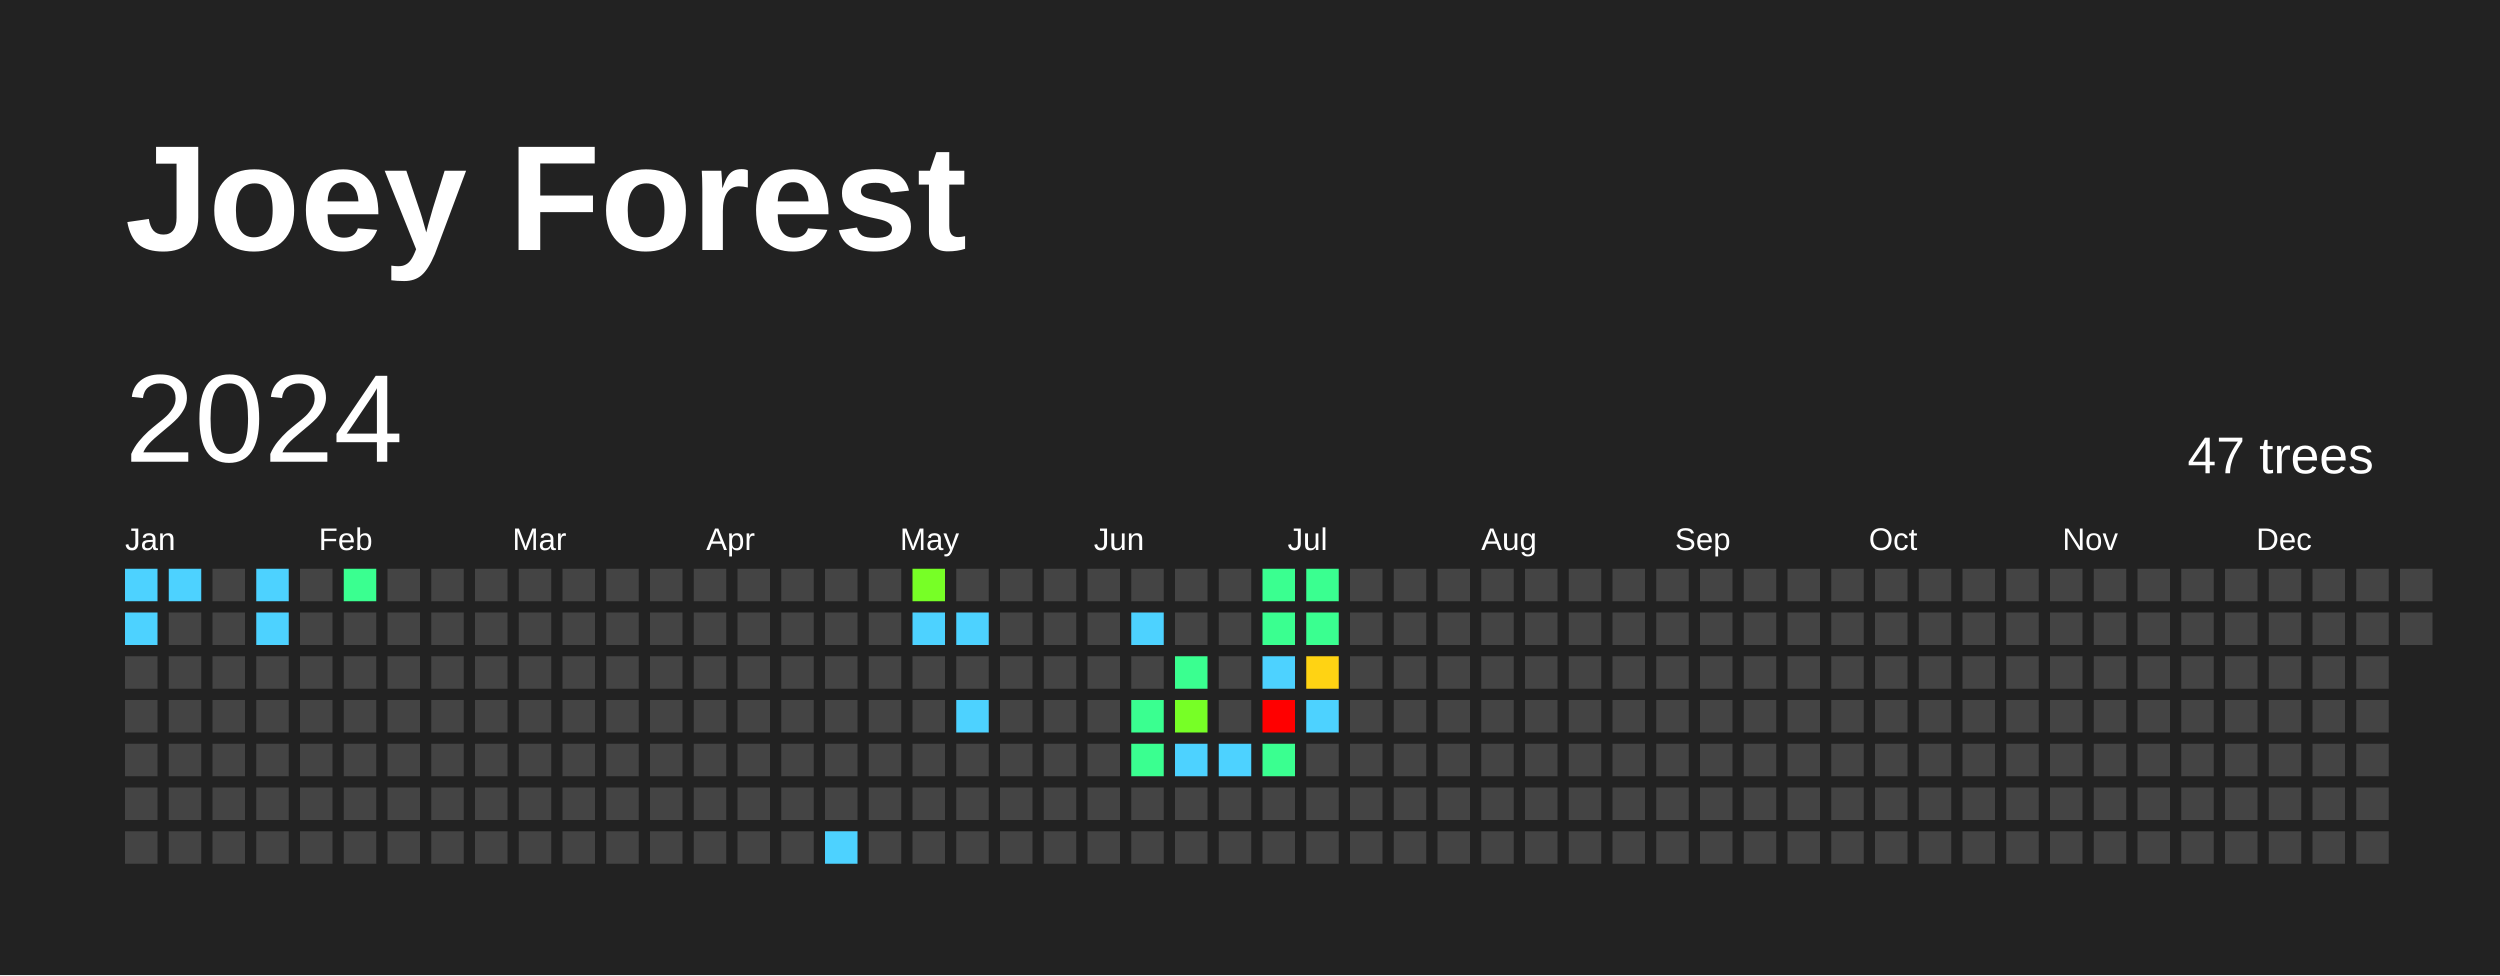
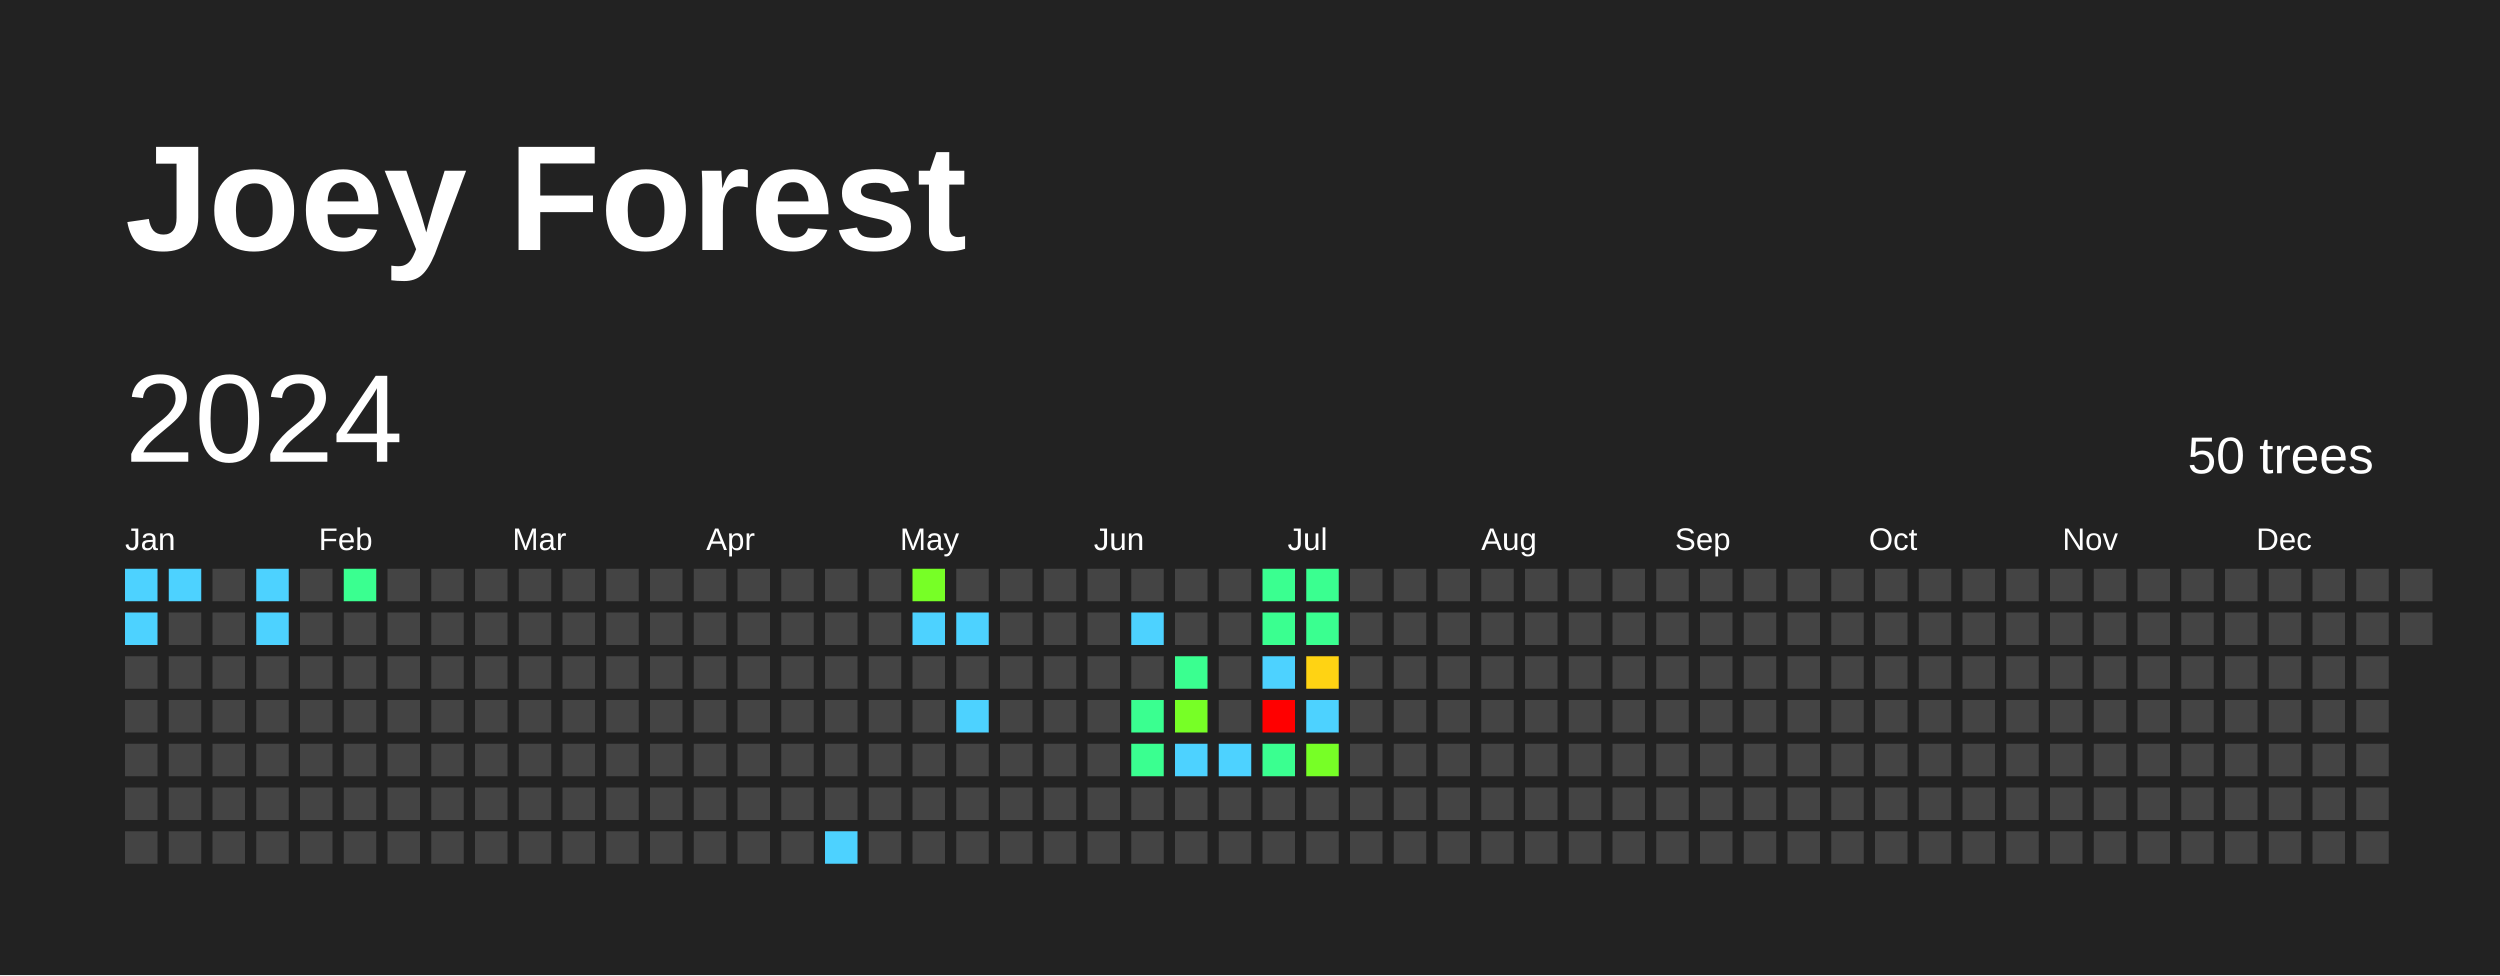
<svg xmlns="http://www.w3.org/2000/svg" baseProfile="full" height="78mm" version="1.1" viewBox="0,0,200,78" width="200mm">
  <defs />
  <rect fill="#222222" height="78" width="200" x="0" y="0" />
  <text fill="#FFFFFF" style="font-size:12px; font-family:Arial; font-weight:bold;" x="10" y="20">Joey Forest</text>
  <text dominant-baseline="hanging" fill="#FFFFFF" style="font-size:10.0px; font-family:Arial;" x="10" y="30">2024</text>
-   <text dominant-baseline="hanging" fill="#FFFFFF" style="font-size:4.125px; font-family:Arial;" x="175" y="35">47 trees</text>
+   <text dominant-baseline="hanging" fill="#FFFFFF" style="font-size:4.125px; font-family:Arial;" x="175" y="35">50 trees</text>
  <text fill="#FFFFFF" style="font-size:2.5px; font-family:Arial" x="10.0" y="44">Jan</text>
  <text fill="#FFFFFF" style="font-size:2.5px; font-family:Arial" x="25.5" y="44">Feb</text>
  <text fill="#FFFFFF" style="font-size:2.5px; font-family:Arial" x="41.0" y="44">Mar</text>
  <text fill="#FFFFFF" style="font-size:2.5px; font-family:Arial" x="56.5" y="44">Apr</text>
  <text fill="#FFFFFF" style="font-size:2.5px; font-family:Arial" x="72.0" y="44">May</text>
  <text fill="#FFFFFF" style="font-size:2.5px; font-family:Arial" x="87.5" y="44">Jun</text>
  <text fill="#FFFFFF" style="font-size:2.5px; font-family:Arial" x="103.0" y="44">Jul</text>
  <text fill="#FFFFFF" style="font-size:2.5px; font-family:Arial" x="118.5" y="44">Aug</text>
  <text fill="#FFFFFF" style="font-size:2.5px; font-family:Arial" x="134.0" y="44">Sep</text>
  <text fill="#FFFFFF" style="font-size:2.5px; font-family:Arial" x="149.5" y="44">Oct</text>
  <text fill="#FFFFFF" style="font-size:2.5px; font-family:Arial" x="165.0" y="44">Nov</text>
  <text fill="#FFFFFF" style="font-size:2.5px; font-family:Arial" x="180.5" y="44">Dec</text>
  <rect fill="#4dd2ff" height="2.6" width="2.6" x="10.0" y="45.5" />
  <rect fill="#4dd2ff" height="2.6" width="2.6" x="10.0" y="49.0" />
  <rect fill="#444444" height="2.6" width="2.6" x="10.0" y="52.5" />
  <rect fill="#444444" height="2.6" width="2.6" x="10.0" y="56.0" />
  <rect fill="#444444" height="2.6" width="2.6" x="10.0" y="59.5" />
  <rect fill="#444444" height="2.6" width="2.6" x="10.0" y="63.0" />
  <rect fill="#444444" height="2.6" width="2.6" x="10.0" y="66.5" />
  <rect fill="#4dd2ff" height="2.6" width="2.6" x="13.5" y="45.5" />
  <rect fill="#444444" height="2.6" width="2.6" x="13.5" y="49.0" />
  <rect fill="#444444" height="2.6" width="2.6" x="13.5" y="52.5" />
  <rect fill="#444444" height="2.6" width="2.6" x="13.5" y="56.0" />
  <rect fill="#444444" height="2.6" width="2.6" x="13.5" y="59.5" />
  <rect fill="#444444" height="2.6" width="2.6" x="13.5" y="63.0" />
  <rect fill="#444444" height="2.6" width="2.6" x="13.5" y="66.5" />
  <rect fill="#444444" height="2.6" width="2.6" x="17.0" y="45.5" />
  <rect fill="#444444" height="2.6" width="2.6" x="17.0" y="49.0" />
  <rect fill="#444444" height="2.6" width="2.6" x="17.0" y="52.5" />
  <rect fill="#444444" height="2.6" width="2.6" x="17.0" y="56.0" />
  <rect fill="#444444" height="2.6" width="2.6" x="17.0" y="59.5" />
  <rect fill="#444444" height="2.6" width="2.6" x="17.0" y="63.0" />
  <rect fill="#444444" height="2.6" width="2.6" x="17.0" y="66.5" />
  <rect fill="#4dd2ff" height="2.6" width="2.6" x="20.5" y="45.5" />
  <rect fill="#4dd2ff" height="2.6" width="2.6" x="20.5" y="49.0" />
  <rect fill="#444444" height="2.6" width="2.6" x="20.5" y="52.5" />
  <rect fill="#444444" height="2.6" width="2.6" x="20.5" y="56.0" />
  <rect fill="#444444" height="2.6" width="2.6" x="20.5" y="59.5" />
  <rect fill="#444444" height="2.6" width="2.6" x="20.5" y="63.0" />
  <rect fill="#444444" height="2.6" width="2.6" x="20.5" y="66.5" />
  <rect fill="#444444" height="2.6" width="2.6" x="24.0" y="45.5" />
  <rect fill="#444444" height="2.6" width="2.6" x="24.0" y="49.0" />
  <rect fill="#444444" height="2.6" width="2.6" x="24.0" y="52.5" />
  <rect fill="#444444" height="2.6" width="2.6" x="24.0" y="56.0" />
  <rect fill="#444444" height="2.6" width="2.6" x="24.0" y="59.5" />
  <rect fill="#444444" height="2.6" width="2.6" x="24.0" y="63.0" />
  <rect fill="#444444" height="2.6" width="2.6" x="24.0" y="66.5" />
  <rect fill="#3aff90" height="2.6" width="2.6" x="27.5" y="45.5" />
  <rect fill="#444444" height="2.6" width="2.6" x="27.5" y="49.0" />
  <rect fill="#444444" height="2.6" width="2.6" x="27.5" y="52.5" />
  <rect fill="#444444" height="2.6" width="2.6" x="27.5" y="56.0" />
  <rect fill="#444444" height="2.6" width="2.6" x="27.5" y="59.5" />
  <rect fill="#444444" height="2.6" width="2.6" x="27.5" y="63.0" />
  <rect fill="#444444" height="2.6" width="2.6" x="27.5" y="66.5" />
  <rect fill="#444444" height="2.6" width="2.6" x="31.0" y="45.5" />
  <rect fill="#444444" height="2.6" width="2.6" x="31.0" y="49.0" />
  <rect fill="#444444" height="2.6" width="2.6" x="31.0" y="52.5" />
  <rect fill="#444444" height="2.6" width="2.6" x="31.0" y="56.0" />
  <rect fill="#444444" height="2.6" width="2.6" x="31.0" y="59.5" />
  <rect fill="#444444" height="2.6" width="2.6" x="31.0" y="63.0" />
  <rect fill="#444444" height="2.6" width="2.6" x="31.0" y="66.5" />
  <rect fill="#444444" height="2.6" width="2.6" x="34.5" y="45.5" />
  <rect fill="#444444" height="2.6" width="2.6" x="34.5" y="49.0" />
  <rect fill="#444444" height="2.6" width="2.6" x="34.5" y="52.5" />
  <rect fill="#444444" height="2.6" width="2.6" x="34.5" y="56.0" />
  <rect fill="#444444" height="2.6" width="2.6" x="34.5" y="59.5" />
  <rect fill="#444444" height="2.6" width="2.6" x="34.5" y="63.0" />
  <rect fill="#444444" height="2.6" width="2.6" x="34.5" y="66.5" />
  <rect fill="#444444" height="2.6" width="2.6" x="38.0" y="45.5" />
  <rect fill="#444444" height="2.6" width="2.6" x="38.0" y="49.0" />
  <rect fill="#444444" height="2.6" width="2.6" x="38.0" y="52.5" />
  <rect fill="#444444" height="2.6" width="2.6" x="38.0" y="56.0" />
  <rect fill="#444444" height="2.6" width="2.6" x="38.0" y="59.5" />
  <rect fill="#444444" height="2.6" width="2.6" x="38.0" y="63.0" />
  <rect fill="#444444" height="2.6" width="2.6" x="38.0" y="66.5" />
  <rect fill="#444444" height="2.6" width="2.6" x="41.5" y="45.5" />
  <rect fill="#444444" height="2.6" width="2.6" x="41.5" y="49.0" />
  <rect fill="#444444" height="2.6" width="2.6" x="41.5" y="52.5" />
  <rect fill="#444444" height="2.6" width="2.6" x="41.5" y="56.0" />
  <rect fill="#444444" height="2.6" width="2.6" x="41.5" y="59.5" />
  <rect fill="#444444" height="2.6" width="2.6" x="41.5" y="63.0" />
  <rect fill="#444444" height="2.6" width="2.6" x="41.5" y="66.5" />
  <rect fill="#444444" height="2.6" width="2.6" x="45.0" y="45.5" />
  <rect fill="#444444" height="2.6" width="2.6" x="45.0" y="49.0" />
  <rect fill="#444444" height="2.6" width="2.6" x="45.0" y="52.5" />
  <rect fill="#444444" height="2.6" width="2.6" x="45.0" y="56.0" />
  <rect fill="#444444" height="2.6" width="2.6" x="45.0" y="59.5" />
  <rect fill="#444444" height="2.6" width="2.6" x="45.0" y="63.0" />
  <rect fill="#444444" height="2.6" width="2.6" x="45.0" y="66.5" />
  <rect fill="#444444" height="2.6" width="2.6" x="48.5" y="45.5" />
  <rect fill="#444444" height="2.6" width="2.6" x="48.5" y="49.0" />
  <rect fill="#444444" height="2.6" width="2.6" x="48.5" y="52.5" />
  <rect fill="#444444" height="2.6" width="2.6" x="48.5" y="56.0" />
  <rect fill="#444444" height="2.6" width="2.6" x="48.5" y="59.5" />
  <rect fill="#444444" height="2.6" width="2.6" x="48.5" y="63.0" />
  <rect fill="#444444" height="2.6" width="2.6" x="48.5" y="66.5" />
  <rect fill="#444444" height="2.6" width="2.6" x="52.0" y="45.5" />
  <rect fill="#444444" height="2.6" width="2.6" x="52.0" y="49.0" />
  <rect fill="#444444" height="2.6" width="2.6" x="52.0" y="52.5" />
  <rect fill="#444444" height="2.6" width="2.6" x="52.0" y="56.0" />
  <rect fill="#444444" height="2.6" width="2.6" x="52.0" y="59.5" />
  <rect fill="#444444" height="2.6" width="2.6" x="52.0" y="63.0" />
  <rect fill="#444444" height="2.6" width="2.6" x="52.0" y="66.5" />
  <rect fill="#444444" height="2.6" width="2.6" x="55.5" y="45.5" />
  <rect fill="#444444" height="2.6" width="2.6" x="55.5" y="49.0" />
  <rect fill="#444444" height="2.6" width="2.6" x="55.5" y="52.5" />
  <rect fill="#444444" height="2.6" width="2.6" x="55.5" y="56.0" />
  <rect fill="#444444" height="2.6" width="2.6" x="55.5" y="59.5" />
  <rect fill="#444444" height="2.6" width="2.6" x="55.5" y="63.0" />
  <rect fill="#444444" height="2.6" width="2.6" x="55.5" y="66.5" />
  <rect fill="#444444" height="2.6" width="2.6" x="59.0" y="45.5" />
  <rect fill="#444444" height="2.6" width="2.6" x="59.0" y="49.0" />
  <rect fill="#444444" height="2.6" width="2.6" x="59.0" y="52.5" />
  <rect fill="#444444" height="2.6" width="2.6" x="59.0" y="56.0" />
  <rect fill="#444444" height="2.6" width="2.6" x="59.0" y="59.5" />
  <rect fill="#444444" height="2.6" width="2.6" x="59.0" y="63.0" />
  <rect fill="#444444" height="2.6" width="2.6" x="59.0" y="66.5" />
  <rect fill="#444444" height="2.6" width="2.6" x="62.5" y="45.5" />
  <rect fill="#444444" height="2.6" width="2.6" x="62.5" y="49.0" />
  <rect fill="#444444" height="2.6" width="2.6" x="62.5" y="52.5" />
  <rect fill="#444444" height="2.6" width="2.6" x="62.5" y="56.0" />
  <rect fill="#444444" height="2.6" width="2.6" x="62.5" y="59.5" />
  <rect fill="#444444" height="2.6" width="2.6" x="62.5" y="63.0" />
  <rect fill="#444444" height="2.6" width="2.6" x="62.5" y="66.5" />
  <rect fill="#444444" height="2.6" width="2.6" x="66.0" y="45.5" />
  <rect fill="#444444" height="2.6" width="2.6" x="66.0" y="49.0" />
  <rect fill="#444444" height="2.6" width="2.6" x="66.0" y="52.5" />
  <rect fill="#444444" height="2.6" width="2.6" x="66.0" y="56.0" />
  <rect fill="#444444" height="2.6" width="2.6" x="66.0" y="59.5" />
  <rect fill="#444444" height="2.6" width="2.6" x="66.0" y="63.0" />
  <rect fill="#4dd2ff" height="2.6" width="2.6" x="66.0" y="66.5" />
  <rect fill="#444444" height="2.6" width="2.6" x="69.5" y="45.5" />
  <rect fill="#444444" height="2.6" width="2.6" x="69.5" y="49.0" />
  <rect fill="#444444" height="2.6" width="2.6" x="69.5" y="52.5" />
  <rect fill="#444444" height="2.6" width="2.6" x="69.5" y="56.0" />
  <rect fill="#444444" height="2.6" width="2.6" x="69.5" y="59.5" />
  <rect fill="#444444" height="2.6" width="2.6" x="69.5" y="63.0" />
  <rect fill="#444444" height="2.6" width="2.6" x="69.5" y="66.5" />
  <rect fill="#77ff26" height="2.6" width="2.6" x="73.0" y="45.5" />
  <rect fill="#4dd2ff" height="2.6" width="2.6" x="73.0" y="49.0" />
  <rect fill="#444444" height="2.6" width="2.6" x="73.0" y="52.5" />
  <rect fill="#444444" height="2.6" width="2.6" x="73.0" y="56.0" />
  <rect fill="#444444" height="2.6" width="2.6" x="73.0" y="59.5" />
  <rect fill="#444444" height="2.6" width="2.6" x="73.0" y="63.0" />
  <rect fill="#444444" height="2.6" width="2.6" x="73.0" y="66.5" />
  <rect fill="#444444" height="2.6" width="2.6" x="76.5" y="45.5" />
  <rect fill="#4dd2ff" height="2.6" width="2.6" x="76.5" y="49.0" />
  <rect fill="#444444" height="2.6" width="2.6" x="76.5" y="52.5" />
  <rect fill="#4dd2ff" height="2.6" width="2.6" x="76.5" y="56.0" />
  <rect fill="#444444" height="2.6" width="2.6" x="76.5" y="59.5" />
  <rect fill="#444444" height="2.6" width="2.6" x="76.5" y="63.0" />
  <rect fill="#444444" height="2.6" width="2.6" x="76.5" y="66.5" />
  <rect fill="#444444" height="2.6" width="2.6" x="80.0" y="45.5" />
  <rect fill="#444444" height="2.6" width="2.6" x="80.0" y="49.0" />
  <rect fill="#444444" height="2.6" width="2.6" x="80.0" y="52.5" />
  <rect fill="#444444" height="2.6" width="2.6" x="80.0" y="56.0" />
  <rect fill="#444444" height="2.6" width="2.6" x="80.0" y="59.5" />
  <rect fill="#444444" height="2.6" width="2.6" x="80.0" y="63.0" />
  <rect fill="#444444" height="2.6" width="2.6" x="80.0" y="66.5" />
  <rect fill="#444444" height="2.6" width="2.6" x="83.5" y="45.5" />
  <rect fill="#444444" height="2.6" width="2.6" x="83.5" y="49.0" />
  <rect fill="#444444" height="2.6" width="2.6" x="83.5" y="52.5" />
  <rect fill="#444444" height="2.6" width="2.6" x="83.5" y="56.0" />
  <rect fill="#444444" height="2.6" width="2.6" x="83.5" y="59.5" />
  <rect fill="#444444" height="2.6" width="2.6" x="83.5" y="63.0" />
  <rect fill="#444444" height="2.6" width="2.6" x="83.5" y="66.5" />
  <rect fill="#444444" height="2.6" width="2.6" x="87.0" y="45.5" />
  <rect fill="#444444" height="2.6" width="2.6" x="87.0" y="49.0" />
  <rect fill="#444444" height="2.6" width="2.6" x="87.0" y="52.5" />
  <rect fill="#444444" height="2.6" width="2.6" x="87.0" y="56.0" />
  <rect fill="#444444" height="2.6" width="2.6" x="87.0" y="59.5" />
  <rect fill="#444444" height="2.6" width="2.6" x="87.0" y="63.0" />
  <rect fill="#444444" height="2.6" width="2.6" x="87.0" y="66.5" />
  <rect fill="#444444" height="2.6" width="2.6" x="90.5" y="45.5" />
  <rect fill="#4dd2ff" height="2.6" width="2.6" x="90.5" y="49.0" />
  <rect fill="#444444" height="2.6" width="2.6" x="90.5" y="52.5" />
  <rect fill="#3aff90" height="2.6" width="2.6" x="90.5" y="56.0" />
  <rect fill="#3aff90" height="2.6" width="2.6" x="90.5" y="59.5" />
  <rect fill="#444444" height="2.6" width="2.6" x="90.5" y="63.0" />
  <rect fill="#444444" height="2.6" width="2.6" x="90.5" y="66.5" />
  <rect fill="#444444" height="2.6" width="2.6" x="94.0" y="45.5" />
  <rect fill="#444444" height="2.6" width="2.6" x="94.0" y="49.0" />
  <rect fill="#3aff90" height="2.6" width="2.6" x="94.0" y="52.5" />
  <rect fill="#77ff26" height="2.6" width="2.6" x="94.0" y="56.0" />
  <rect fill="#4dd2ff" height="2.6" width="2.6" x="94.0" y="59.5" />
  <rect fill="#444444" height="2.6" width="2.6" x="94.0" y="63.0" />
  <rect fill="#444444" height="2.6" width="2.6" x="94.0" y="66.5" />
  <rect fill="#444444" height="2.6" width="2.6" x="97.5" y="45.5" />
  <rect fill="#444444" height="2.6" width="2.6" x="97.5" y="49.0" />
  <rect fill="#444444" height="2.6" width="2.6" x="97.5" y="52.5" />
  <rect fill="#444444" height="2.6" width="2.6" x="97.5" y="56.0" />
  <rect fill="#4dd2ff" height="2.6" width="2.6" x="97.5" y="59.5" />
  <rect fill="#444444" height="2.6" width="2.6" x="97.5" y="63.0" />
  <rect fill="#444444" height="2.6" width="2.6" x="97.5" y="66.5" />
  <rect fill="#3aff90" height="2.6" width="2.6" x="101.0" y="45.5" />
  <rect fill="#3aff90" height="2.6" width="2.6" x="101.0" y="49.0" />
  <rect fill="#4dd2ff" height="2.6" width="2.6" x="101.0" y="52.5" />
  <rect fill="red" height="2.6" width="2.6" x="101.0" y="56.0" />
  <rect fill="#3aff90" height="2.6" width="2.6" x="101.0" y="59.5" />
  <rect fill="#444444" height="2.6" width="2.6" x="101.0" y="63.0" />
  <rect fill="#444444" height="2.6" width="2.6" x="101.0" y="66.5" />
  <rect fill="#3aff90" height="2.6" width="2.6" x="104.5" y="45.5" />
  <rect fill="#3aff90" height="2.6" width="2.6" x="104.5" y="49.0" />
  <rect fill="#ffd313" height="2.6" width="2.6" x="104.5" y="52.5" />
  <rect fill="#4dd2ff" height="2.6" width="2.6" x="104.5" y="56.0" />
-   <rect fill="#444444" height="2.6" width="2.6" x="104.5" y="59.5" />
+   <rect fill="#77ff26" height="2.6" width="2.6" x="104.5" y="59.5" />
  <rect fill="#444444" height="2.6" width="2.6" x="104.5" y="63.0" />
  <rect fill="#444444" height="2.6" width="2.6" x="104.5" y="66.5" />
  <rect fill="#444444" height="2.6" width="2.6" x="108.0" y="45.5" />
  <rect fill="#444444" height="2.6" width="2.6" x="108.0" y="49.0" />
  <rect fill="#444444" height="2.6" width="2.6" x="108.0" y="52.5" />
  <rect fill="#444444" height="2.6" width="2.6" x="108.0" y="56.0" />
  <rect fill="#444444" height="2.6" width="2.6" x="108.0" y="59.5" />
  <rect fill="#444444" height="2.6" width="2.6" x="108.0" y="63.0" />
  <rect fill="#444444" height="2.6" width="2.6" x="108.0" y="66.5" />
  <rect fill="#444444" height="2.6" width="2.6" x="111.5" y="45.5" />
  <rect fill="#444444" height="2.6" width="2.6" x="111.5" y="49.0" />
  <rect fill="#444444" height="2.6" width="2.6" x="111.5" y="52.5" />
  <rect fill="#444444" height="2.6" width="2.6" x="111.5" y="56.0" />
  <rect fill="#444444" height="2.6" width="2.6" x="111.5" y="59.5" />
  <rect fill="#444444" height="2.6" width="2.6" x="111.5" y="63.0" />
  <rect fill="#444444" height="2.6" width="2.6" x="111.5" y="66.5" />
  <rect fill="#444444" height="2.6" width="2.6" x="115.0" y="45.5" />
  <rect fill="#444444" height="2.6" width="2.6" x="115.0" y="49.0" />
  <rect fill="#444444" height="2.6" width="2.6" x="115.0" y="52.5" />
  <rect fill="#444444" height="2.6" width="2.6" x="115.0" y="56.0" />
  <rect fill="#444444" height="2.6" width="2.6" x="115.0" y="59.5" />
  <rect fill="#444444" height="2.6" width="2.6" x="115.0" y="63.0" />
  <rect fill="#444444" height="2.6" width="2.6" x="115.0" y="66.5" />
  <rect fill="#444444" height="2.6" width="2.6" x="118.5" y="45.5" />
  <rect fill="#444444" height="2.6" width="2.6" x="118.5" y="49.0" />
  <rect fill="#444444" height="2.6" width="2.6" x="118.5" y="52.5" />
  <rect fill="#444444" height="2.6" width="2.6" x="118.5" y="56.0" />
  <rect fill="#444444" height="2.6" width="2.6" x="118.5" y="59.5" />
  <rect fill="#444444" height="2.6" width="2.6" x="118.5" y="63.0" />
  <rect fill="#444444" height="2.6" width="2.6" x="118.5" y="66.5" />
  <rect fill="#444444" height="2.6" width="2.6" x="122.0" y="45.5" />
  <rect fill="#444444" height="2.6" width="2.6" x="122.0" y="49.0" />
  <rect fill="#444444" height="2.6" width="2.6" x="122.0" y="52.5" />
  <rect fill="#444444" height="2.6" width="2.6" x="122.0" y="56.0" />
  <rect fill="#444444" height="2.6" width="2.6" x="122.0" y="59.5" />
  <rect fill="#444444" height="2.6" width="2.6" x="122.0" y="63.0" />
  <rect fill="#444444" height="2.6" width="2.6" x="122.0" y="66.5" />
  <rect fill="#444444" height="2.6" width="2.6" x="125.5" y="45.5" />
  <rect fill="#444444" height="2.6" width="2.6" x="125.5" y="49.0" />
  <rect fill="#444444" height="2.6" width="2.6" x="125.5" y="52.5" />
  <rect fill="#444444" height="2.6" width="2.6" x="125.5" y="56.0" />
  <rect fill="#444444" height="2.6" width="2.6" x="125.5" y="59.5" />
  <rect fill="#444444" height="2.6" width="2.6" x="125.5" y="63.0" />
  <rect fill="#444444" height="2.6" width="2.6" x="125.5" y="66.5" />
  <rect fill="#444444" height="2.6" width="2.6" x="129.0" y="45.5" />
  <rect fill="#444444" height="2.6" width="2.6" x="129.0" y="49.0" />
  <rect fill="#444444" height="2.6" width="2.6" x="129.0" y="52.5" />
  <rect fill="#444444" height="2.6" width="2.6" x="129.0" y="56.0" />
  <rect fill="#444444" height="2.6" width="2.6" x="129.0" y="59.5" />
  <rect fill="#444444" height="2.6" width="2.6" x="129.0" y="63.0" />
  <rect fill="#444444" height="2.6" width="2.6" x="129.0" y="66.5" />
  <rect fill="#444444" height="2.6" width="2.6" x="132.5" y="45.5" />
  <rect fill="#444444" height="2.6" width="2.6" x="132.5" y="49.0" />
  <rect fill="#444444" height="2.6" width="2.6" x="132.5" y="52.5" />
  <rect fill="#444444" height="2.6" width="2.6" x="132.5" y="56.0" />
  <rect fill="#444444" height="2.6" width="2.6" x="132.5" y="59.5" />
  <rect fill="#444444" height="2.6" width="2.6" x="132.5" y="63.0" />
  <rect fill="#444444" height="2.6" width="2.6" x="132.5" y="66.5" />
  <rect fill="#444444" height="2.6" width="2.6" x="136.0" y="45.5" />
  <rect fill="#444444" height="2.6" width="2.6" x="136.0" y="49.0" />
  <rect fill="#444444" height="2.6" width="2.6" x="136.0" y="52.5" />
  <rect fill="#444444" height="2.6" width="2.6" x="136.0" y="56.0" />
  <rect fill="#444444" height="2.6" width="2.6" x="136.0" y="59.5" />
  <rect fill="#444444" height="2.6" width="2.6" x="136.0" y="63.0" />
  <rect fill="#444444" height="2.6" width="2.6" x="136.0" y="66.5" />
  <rect fill="#444444" height="2.6" width="2.6" x="139.5" y="45.5" />
  <rect fill="#444444" height="2.6" width="2.6" x="139.5" y="49.0" />
  <rect fill="#444444" height="2.6" width="2.6" x="139.5" y="52.5" />
  <rect fill="#444444" height="2.6" width="2.6" x="139.5" y="56.0" />
  <rect fill="#444444" height="2.6" width="2.6" x="139.5" y="59.5" />
  <rect fill="#444444" height="2.6" width="2.6" x="139.5" y="63.0" />
  <rect fill="#444444" height="2.6" width="2.6" x="139.5" y="66.5" />
  <rect fill="#444444" height="2.6" width="2.6" x="143.0" y="45.5" />
  <rect fill="#444444" height="2.6" width="2.6" x="143.0" y="49.0" />
  <rect fill="#444444" height="2.6" width="2.6" x="143.0" y="52.5" />
  <rect fill="#444444" height="2.6" width="2.6" x="143.0" y="56.0" />
  <rect fill="#444444" height="2.6" width="2.6" x="143.0" y="59.5" />
  <rect fill="#444444" height="2.6" width="2.6" x="143.0" y="63.0" />
  <rect fill="#444444" height="2.6" width="2.6" x="143.0" y="66.5" />
  <rect fill="#444444" height="2.6" width="2.6" x="146.5" y="45.5" />
  <rect fill="#444444" height="2.6" width="2.6" x="146.5" y="49.0" />
  <rect fill="#444444" height="2.6" width="2.6" x="146.5" y="52.5" />
  <rect fill="#444444" height="2.6" width="2.6" x="146.5" y="56.0" />
  <rect fill="#444444" height="2.6" width="2.6" x="146.5" y="59.5" />
  <rect fill="#444444" height="2.6" width="2.6" x="146.5" y="63.0" />
  <rect fill="#444444" height="2.6" width="2.6" x="146.5" y="66.5" />
  <rect fill="#444444" height="2.6" width="2.6" x="150.0" y="45.5" />
  <rect fill="#444444" height="2.6" width="2.6" x="150.0" y="49.0" />
  <rect fill="#444444" height="2.6" width="2.6" x="150.0" y="52.5" />
  <rect fill="#444444" height="2.6" width="2.6" x="150.0" y="56.0" />
  <rect fill="#444444" height="2.6" width="2.6" x="150.0" y="59.5" />
  <rect fill="#444444" height="2.6" width="2.6" x="150.0" y="63.0" />
  <rect fill="#444444" height="2.6" width="2.6" x="150.0" y="66.5" />
  <rect fill="#444444" height="2.6" width="2.6" x="153.5" y="45.5" />
  <rect fill="#444444" height="2.6" width="2.6" x="153.5" y="49.0" />
  <rect fill="#444444" height="2.6" width="2.6" x="153.5" y="52.5" />
  <rect fill="#444444" height="2.6" width="2.6" x="153.5" y="56.0" />
  <rect fill="#444444" height="2.6" width="2.6" x="153.5" y="59.5" />
  <rect fill="#444444" height="2.6" width="2.6" x="153.5" y="63.0" />
  <rect fill="#444444" height="2.6" width="2.6" x="153.5" y="66.5" />
  <rect fill="#444444" height="2.6" width="2.6" x="157.0" y="45.5" />
  <rect fill="#444444" height="2.6" width="2.6" x="157.0" y="49.0" />
  <rect fill="#444444" height="2.6" width="2.6" x="157.0" y="52.5" />
  <rect fill="#444444" height="2.6" width="2.6" x="157.0" y="56.0" />
  <rect fill="#444444" height="2.6" width="2.6" x="157.0" y="59.5" />
  <rect fill="#444444" height="2.6" width="2.6" x="157.0" y="63.0" />
  <rect fill="#444444" height="2.6" width="2.6" x="157.0" y="66.5" />
  <rect fill="#444444" height="2.6" width="2.6" x="160.5" y="45.5" />
  <rect fill="#444444" height="2.6" width="2.6" x="160.5" y="49.0" />
  <rect fill="#444444" height="2.6" width="2.6" x="160.5" y="52.5" />
  <rect fill="#444444" height="2.6" width="2.6" x="160.5" y="56.0" />
  <rect fill="#444444" height="2.6" width="2.6" x="160.5" y="59.5" />
  <rect fill="#444444" height="2.6" width="2.6" x="160.5" y="63.0" />
  <rect fill="#444444" height="2.6" width="2.6" x="160.5" y="66.5" />
  <rect fill="#444444" height="2.6" width="2.6" x="164.0" y="45.5" />
  <rect fill="#444444" height="2.6" width="2.6" x="164.0" y="49.0" />
  <rect fill="#444444" height="2.6" width="2.6" x="164.0" y="52.5" />
  <rect fill="#444444" height="2.6" width="2.6" x="164.0" y="56.0" />
  <rect fill="#444444" height="2.6" width="2.6" x="164.0" y="59.5" />
  <rect fill="#444444" height="2.6" width="2.6" x="164.0" y="63.0" />
  <rect fill="#444444" height="2.6" width="2.6" x="164.0" y="66.5" />
  <rect fill="#444444" height="2.6" width="2.6" x="167.5" y="45.5" />
  <rect fill="#444444" height="2.6" width="2.6" x="167.5" y="49.0" />
  <rect fill="#444444" height="2.6" width="2.6" x="167.5" y="52.5" />
  <rect fill="#444444" height="2.6" width="2.6" x="167.5" y="56.0" />
  <rect fill="#444444" height="2.6" width="2.6" x="167.5" y="59.5" />
  <rect fill="#444444" height="2.6" width="2.6" x="167.5" y="63.0" />
  <rect fill="#444444" height="2.6" width="2.6" x="167.5" y="66.5" />
  <rect fill="#444444" height="2.6" width="2.6" x="171.0" y="45.5" />
  <rect fill="#444444" height="2.6" width="2.6" x="171.0" y="49.0" />
  <rect fill="#444444" height="2.6" width="2.6" x="171.0" y="52.5" />
  <rect fill="#444444" height="2.6" width="2.6" x="171.0" y="56.0" />
  <rect fill="#444444" height="2.6" width="2.6" x="171.0" y="59.5" />
  <rect fill="#444444" height="2.6" width="2.6" x="171.0" y="63.0" />
  <rect fill="#444444" height="2.6" width="2.6" x="171.0" y="66.5" />
  <rect fill="#444444" height="2.6" width="2.6" x="174.5" y="45.5" />
  <rect fill="#444444" height="2.6" width="2.6" x="174.5" y="49.0" />
  <rect fill="#444444" height="2.6" width="2.6" x="174.5" y="52.5" />
  <rect fill="#444444" height="2.6" width="2.6" x="174.5" y="56.0" />
  <rect fill="#444444" height="2.6" width="2.6" x="174.5" y="59.5" />
  <rect fill="#444444" height="2.6" width="2.6" x="174.5" y="63.0" />
  <rect fill="#444444" height="2.6" width="2.6" x="174.5" y="66.5" />
  <rect fill="#444444" height="2.6" width="2.6" x="178.0" y="45.5" />
  <rect fill="#444444" height="2.6" width="2.6" x="178.0" y="49.0" />
  <rect fill="#444444" height="2.6" width="2.6" x="178.0" y="52.5" />
  <rect fill="#444444" height="2.6" width="2.6" x="178.0" y="56.0" />
  <rect fill="#444444" height="2.6" width="2.6" x="178.0" y="59.5" />
  <rect fill="#444444" height="2.6" width="2.6" x="178.0" y="63.0" />
  <rect fill="#444444" height="2.6" width="2.6" x="178.0" y="66.5" />
  <rect fill="#444444" height="2.6" width="2.6" x="181.5" y="45.5" />
  <rect fill="#444444" height="2.6" width="2.6" x="181.5" y="49.0" />
  <rect fill="#444444" height="2.6" width="2.6" x="181.5" y="52.5" />
  <rect fill="#444444" height="2.6" width="2.6" x="181.5" y="56.0" />
  <rect fill="#444444" height="2.6" width="2.6" x="181.5" y="59.5" />
  <rect fill="#444444" height="2.6" width="2.6" x="181.5" y="63.0" />
  <rect fill="#444444" height="2.6" width="2.6" x="181.5" y="66.5" />
  <rect fill="#444444" height="2.6" width="2.6" x="185.0" y="45.5" />
  <rect fill="#444444" height="2.6" width="2.6" x="185.0" y="49.0" />
  <rect fill="#444444" height="2.6" width="2.6" x="185.0" y="52.5" />
  <rect fill="#444444" height="2.6" width="2.6" x="185.0" y="56.0" />
  <rect fill="#444444" height="2.6" width="2.6" x="185.0" y="59.5" />
  <rect fill="#444444" height="2.6" width="2.6" x="185.0" y="63.0" />
  <rect fill="#444444" height="2.6" width="2.6" x="185.0" y="66.5" />
  <rect fill="#444444" height="2.6" width="2.6" x="188.5" y="45.5" />
  <rect fill="#444444" height="2.6" width="2.6" x="188.5" y="49.0" />
  <rect fill="#444444" height="2.6" width="2.6" x="188.5" y="52.5" />
  <rect fill="#444444" height="2.6" width="2.6" x="188.5" y="56.0" />
  <rect fill="#444444" height="2.6" width="2.6" x="188.5" y="59.5" />
  <rect fill="#444444" height="2.6" width="2.6" x="188.5" y="63.0" />
  <rect fill="#444444" height="2.6" width="2.6" x="188.5" y="66.5" />
  <rect fill="#444444" height="2.6" width="2.6" x="192.0" y="45.5" />
  <rect fill="#444444" height="2.6" width="2.6" x="192.0" y="49.0" />
</svg>
